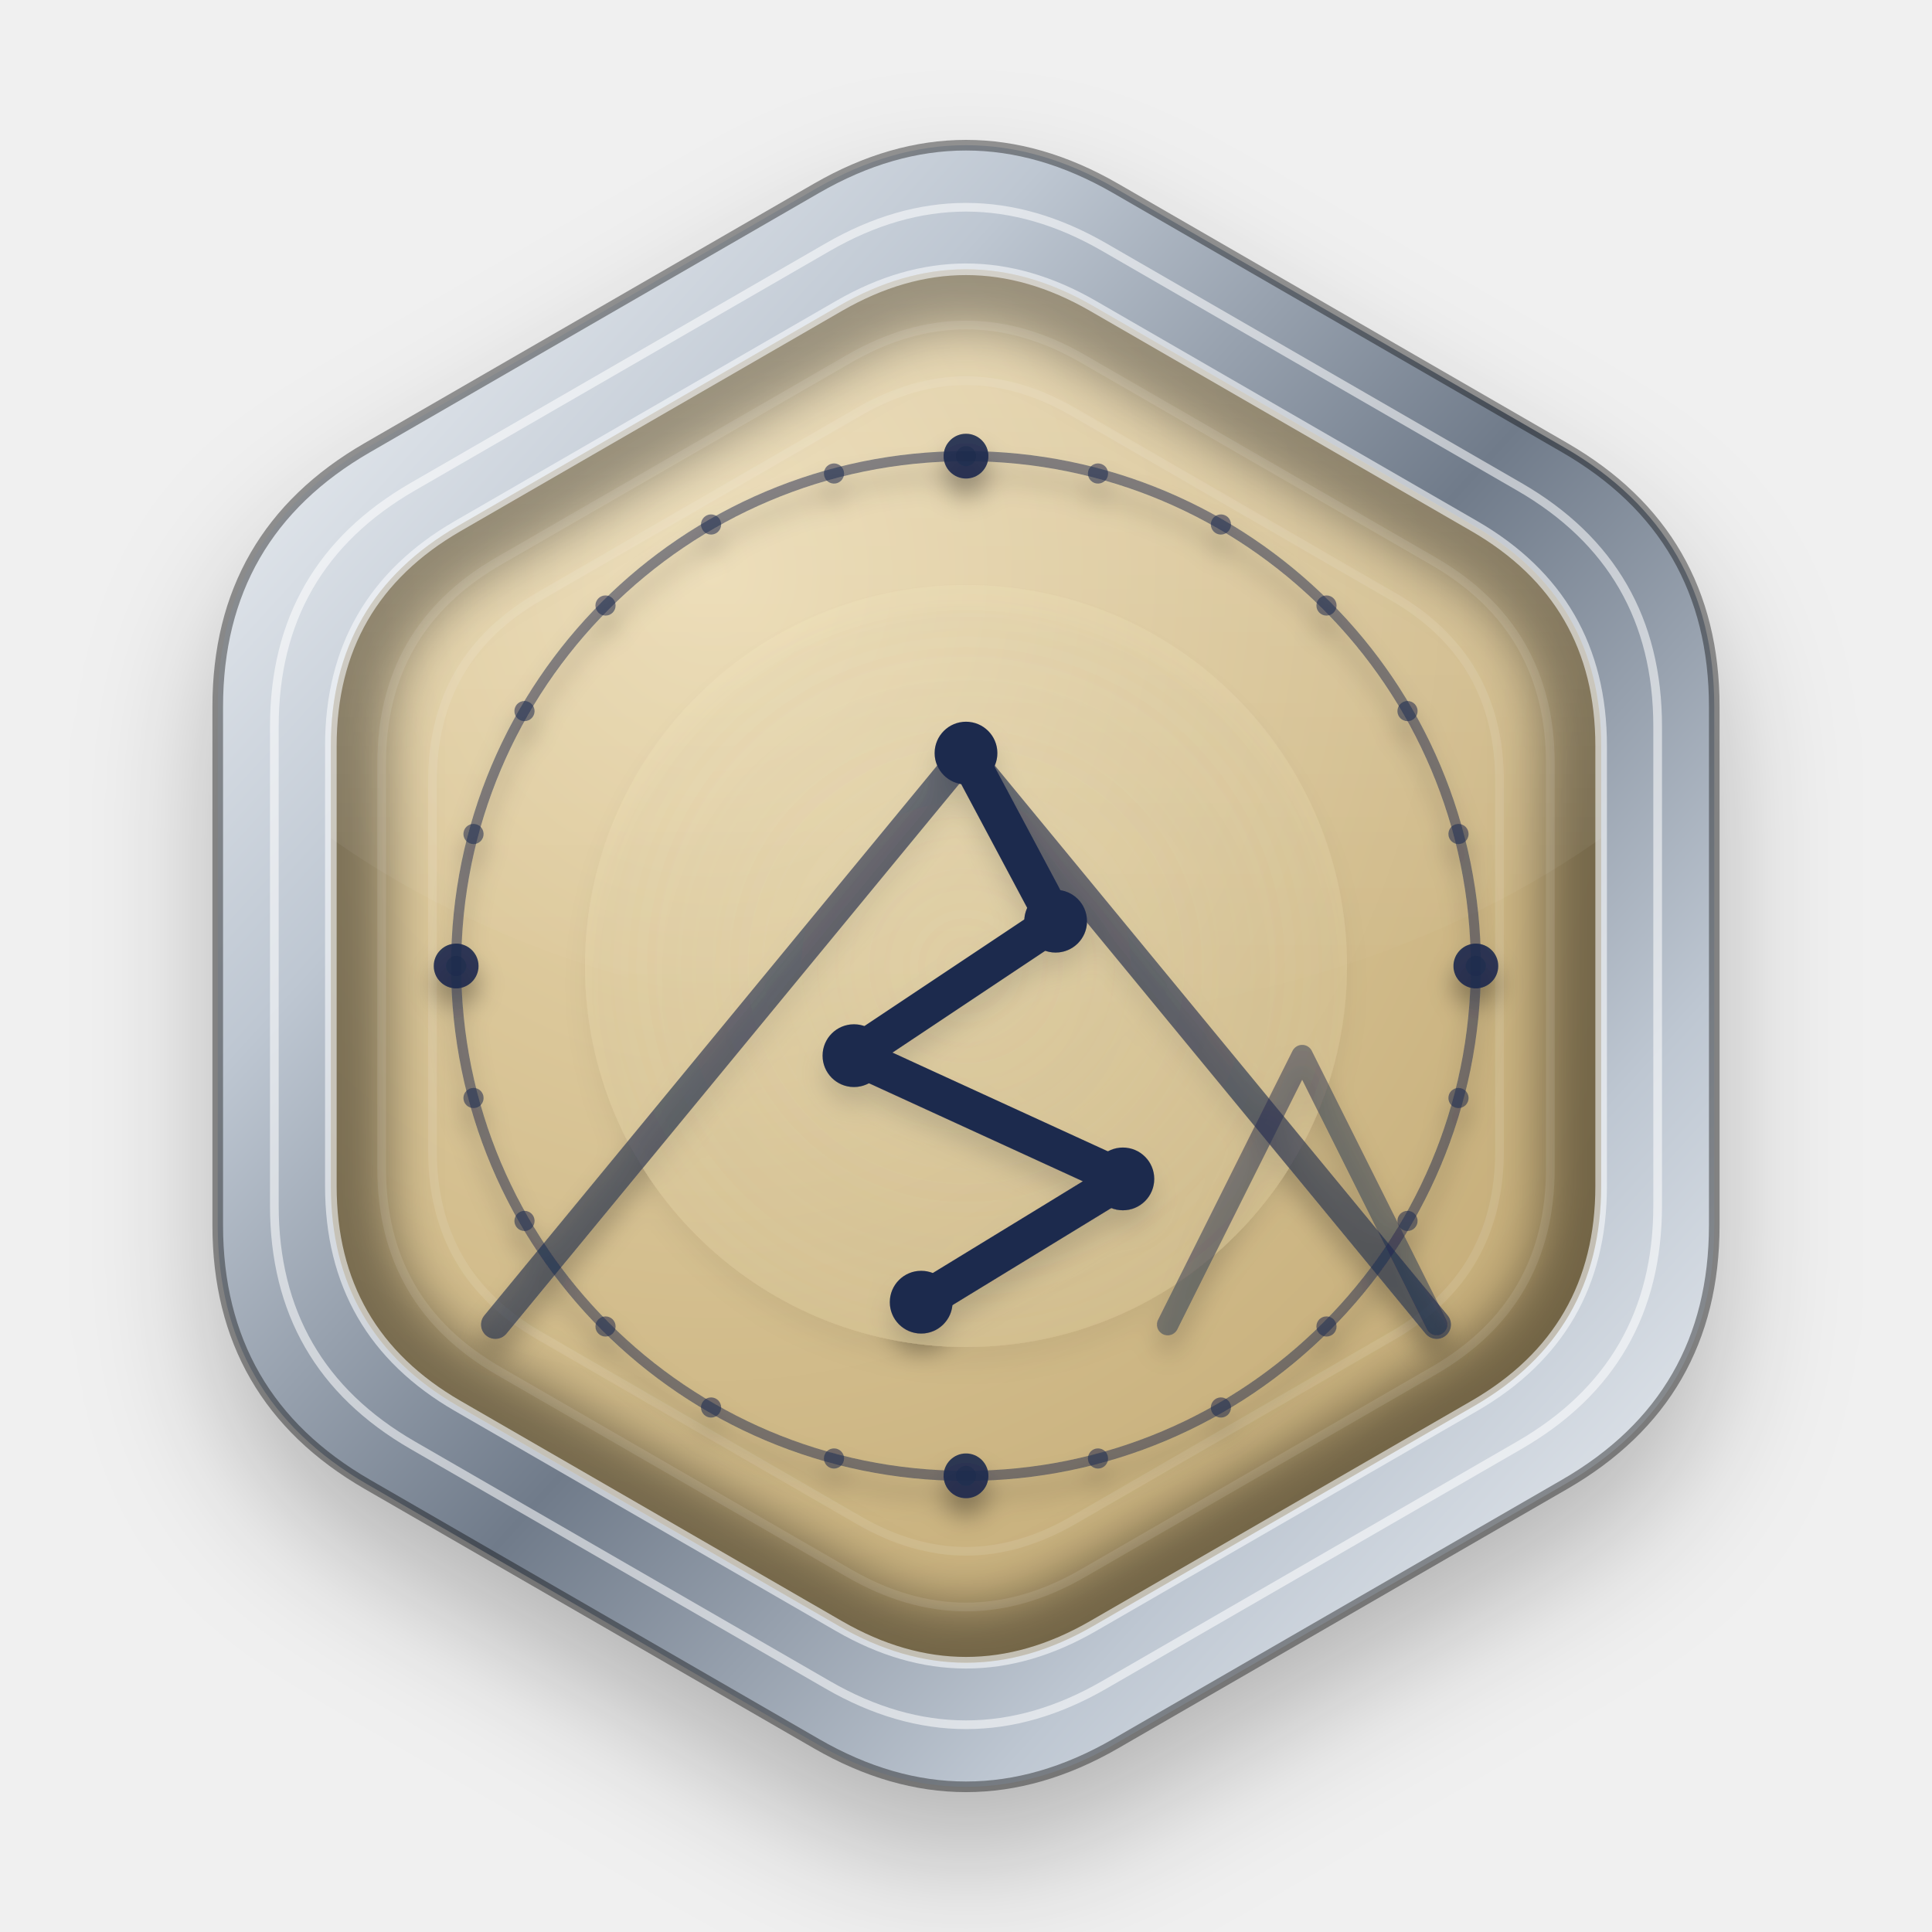
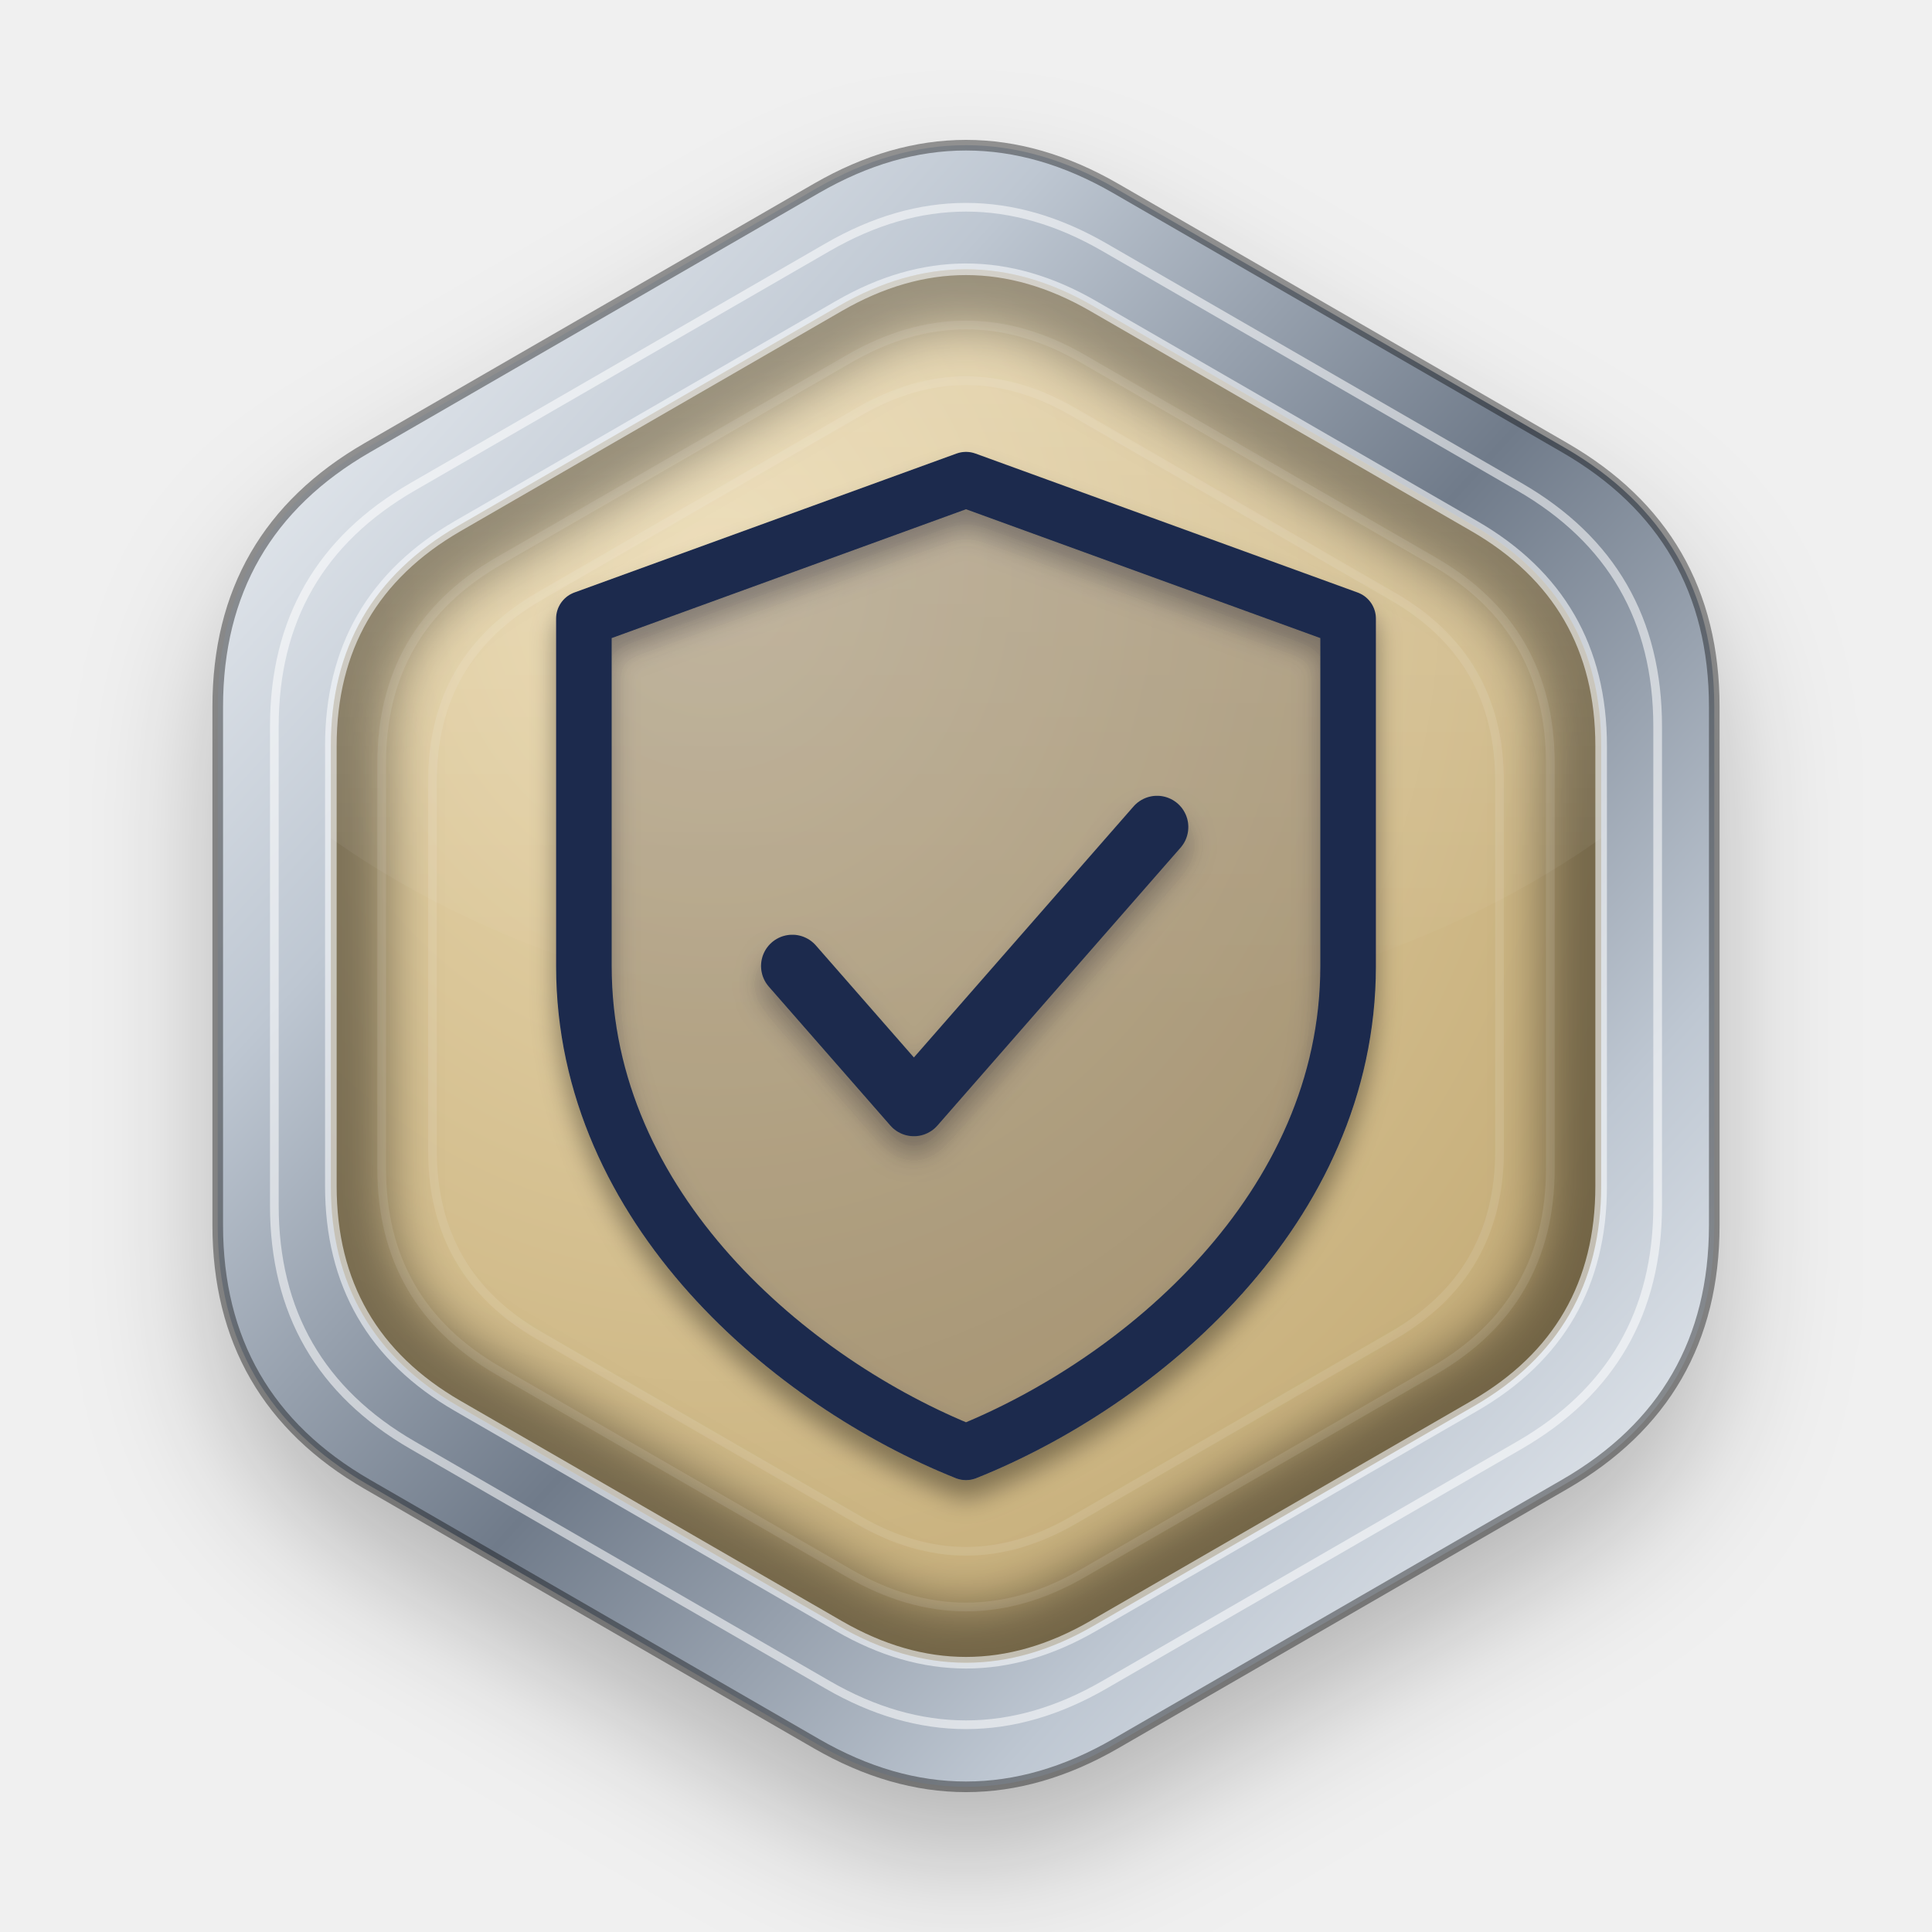
<svg xmlns="http://www.w3.org/2000/svg" viewBox="-100 -100 200 200" width="400" height="400">
  <defs>
    <filter id="blur8" x="-30%" y="-30%" width="160%" height="160%">
      <feGaussianBlur stdDeviation="7" />
    </filter>
    <filter id="blur3" x="-30%" y="-30%" width="160%" height="160%">
      <feGaussianBlur stdDeviation="2.6" />
    </filter>
    <filter id="emb" x="-20%" y="-20%" width="140%" height="140%">
      <feDropShadow dx="0" dy="1.6" stdDeviation="1.1" flood-color="#000" flood-opacity=".38" />
    </filter>
  </defs>
  <style>.mb36 .nf{fill:none} .mb36 .sf{fill:#1F2B4E;fill-opacity:.17} .mb36 .fl{fill:#1F2B4E;stroke:none} .mb36 .gl{fill:url(#b36g);stroke:none}</style>
  <defs>
    <radialGradient id="b36h" cx=".5" cy=".5" r=".5">
      <stop offset=".6" stop-color="#F3D58A" stop-opacity="0" />
      <stop offset=".82" stop-color="#F3D58A" stop-opacity=".95" />
      <stop offset="1" stop-color="#F3D58A" stop-opacity="0" />
    </radialGradient>
    <linearGradient id="b36r" x1="0" y1="0" x2="1" y2="1">
      <stop offset="0" stop-color="#F8FAFC" />
      <stop offset=".28" stop-color="#BEC7D2" />
      <stop offset=".52" stop-color="#707B8A" />
      <stop offset=".76" stop-color="#BEC7D2" />
      <stop offset="1" stop-color="#F8FAFC" />
    </linearGradient>
    <radialGradient id="b36p" cx=".3" cy=".22" r="1.15">
      <stop offset="0" stop-color="#EAD9B0" />
      <stop offset="1" stop-color="#B79C63" />
    </radialGradient>
    <radialGradient id="b36g" cx=".5" cy=".5" r=".5">
      <stop offset="0" stop-color="#FFF3CF" stop-opacity=".95" />
      <stop offset="1" stop-color="#FFF3CF" stop-opacity=".55" />
    </radialGradient>
    <linearGradient id="b36s" x1="0" y1="0" x2="0" y2="1">
      <stop offset="0" stop-color="#fff" stop-opacity=".34" />
      <stop offset="1" stop-color="#fff" stop-opacity="0" />
    </linearGradient>
    <clipPath id="b36c">
      <path d="M-13.15,-68.33Q0,-75.92 13.15,-68.33L52.6,-45.55Q65.75,-37.96 65.75,-22.78L65.75,22.78Q65.75,37.96 52.6,45.55L13.15,68.33Q0,75.92 -13.15,68.33L-52.6,45.55Q-65.75,37.96 -65.75,22.78L-65.75,-22.78Q-65.75,-37.96 -52.6,-45.55Z" />
    </clipPath>
  </defs>
  <path d="M-15.49,-80.5Q0,-89.44 15.49,-80.5L61.97,-53.66Q77.46,-44.72 77.46,-26.83L77.46,26.83Q77.46,44.72 61.97,53.66L15.49,80.5Q0,89.44 -15.49,80.5L-61.97,53.66Q-77.46,44.72 -77.46,26.83L-77.46,-26.83Q-77.46,-44.72 -61.97,-53.66Z" transform="translate(0 7)" fill="#000" opacity=".26" filter="url(#blur8)" />
  <path d="M-15.49,-80.5Q0,-89.44 15.49,-80.5L61.97,-53.66Q77.46,-44.72 77.46,-26.83L77.46,26.83Q77.46,44.72 61.97,53.66L15.49,80.5Q0,89.44 -15.49,80.5L-61.97,53.66Q-77.46,44.72 -77.46,26.83L-77.46,-26.83Q-77.46,-44.72 -61.97,-53.66Z" fill="url(#b36r)" />
  <path d="M-15.49,-80.5Q0,-89.44 15.49,-80.5L61.97,-53.66Q77.46,-44.72 77.46,-26.83L77.46,26.83Q77.46,44.72 61.97,53.66L15.49,80.5Q0,89.44 -15.49,80.5L-61.97,53.66Q-77.46,44.72 -77.46,26.83L-77.46,-26.83Q-77.46,-44.72 -61.97,-53.66Z" fill="none" stroke="#000" stroke-opacity=".38" stroke-width="1.1" />
  <path d="M-14.32,-74.41Q0,-82.68 14.32,-74.41L57.28,-49.61Q71.6,-41.34 71.6,-24.8L71.6,24.8Q71.6,41.34 57.28,49.61L14.32,74.41Q0,82.68 -14.32,74.41L-57.28,49.61Q-71.6,41.34 -71.6,24.8L-71.6,-24.8Q-71.6,-41.34 -57.28,-49.61Z" fill="none" stroke="#fff" stroke-opacity=".55" stroke-width=".9" />
  <path d="M-13.15,-68.33Q0,-75.92 13.15,-68.33L52.6,-45.55Q65.75,-37.96 65.75,-22.78L65.75,22.78Q65.75,37.96 52.6,45.55L13.15,68.33Q0,75.92 -13.15,68.33L-52.6,45.55Q-65.75,37.96 -65.75,22.78L-65.75,-22.78Q-65.75,-37.96 -52.6,-45.55Z" fill="url(#b36p)" />
  <g clip-path="url(#b36c)">
    <path d="M-13.15,-68.33Q0,-75.92 13.15,-68.33L52.6,-45.55Q65.75,-37.96 65.75,-22.78L65.75,22.78Q65.75,37.96 52.6,45.55L13.15,68.33Q0,75.92 -13.15,68.33L-52.6,45.55Q-65.75,37.96 -65.75,22.78L-65.75,-22.78Q-65.75,-37.96 -52.6,-45.55Z" fill="none" stroke="#000" stroke-opacity=".42" stroke-width="12" filter="url(#blur3)" />
    <path d="M-12.1,-62.86Q0,-69.85 12.1,-62.86L48.39,-41.91Q60.49,-34.92 60.49,-20.95L60.49,20.95Q60.49,34.92 48.39,41.91L12.1,62.86Q0,69.85 -12.1,62.86L-48.39,41.91Q-60.49,34.92 -60.49,20.95L-60.49,-20.95Q-60.49,-34.92 -48.39,-41.91Z" fill="none" stroke="#fff" stroke-opacity=".10" stroke-width=".9" />
    <path d="M-11.05,-57.4Q0,-63.77 11.05,-57.4L44.18,-38.26Q55.23,-31.89 55.23,-19.13L55.23,19.13Q55.23,31.89 44.18,38.26L11.05,57.4Q0,63.77 -11.05,57.4L-44.18,38.26Q-55.23,31.89 -55.23,19.13L-55.23,-19.13Q-55.23,-31.89 -44.18,-38.26Z" fill="none" stroke="#fff" stroke-opacity=".10" stroke-width=".9" />
    <ellipse cx="0" cy="-58" rx="92" ry="64" fill="url(#b36s)" />
  </g>
  <path d="M-13.15,-68.33Q0,-75.92 13.15,-68.33L52.6,-45.55Q65.75,-37.96 65.75,-22.78L65.75,22.78Q65.75,37.96 52.6,45.55L13.15,68.33Q0,75.92 -13.15,68.33L-52.6,45.55Q-65.75,37.96 -65.75,22.78L-65.75,-22.78Q-65.75,-37.96 -52.6,-45.55Z" fill="none" stroke="#F8FAFC" stroke-opacity=".6" stroke-width="1.2" />
  <g filter="url(#emb)" fill="none" stroke="#1F2B4E" stroke-linecap="round" stroke-linejoin="round" class="mb36" transform="scale(1.16)">
-     <circle cx="0" cy="0" r="34" class="gl" stroke="none" opacity="0.22" />
-     <circle cx="0" cy="0" r="45.5" fill="none" stroke-width="0.9" opacity="0.5" />
-     <circle cx="0" cy="-45.5" r="0.9" class="fl" stroke="none" opacity="0.55" />
-     <circle cx="11.78" cy="-43.95" r="0.9" class="fl" stroke="none" opacity="0.55" />
-     <circle cx="22.75" cy="-39.4" r="0.9" class="fl" stroke="none" opacity="0.55" />
-     <circle cx="32.17" cy="-32.17" r="0.9" class="fl" stroke="none" opacity="0.55" />
-     <circle cx="39.4" cy="-22.75" r="0.9" class="fl" stroke="none" opacity="0.55" />
-     <circle cx="43.95" cy="-11.78" r="0.9" class="fl" stroke="none" opacity="0.55" />
-     <circle cx="45.5" cy="0" r="0.9" class="fl" stroke="none" opacity="0.55" />
-     <circle cx="43.95" cy="11.78" r="0.9" class="fl" stroke="none" opacity="0.55" />
-     <circle cx="39.4" cy="22.75" r="0.9" class="fl" stroke="none" opacity="0.55" />
-     <circle cx="32.17" cy="32.17" r="0.9" class="fl" stroke="none" opacity="0.55" />
-     <circle cx="22.75" cy="39.4" r="0.9" class="fl" stroke="none" opacity="0.55" />
-     <circle cx="11.78" cy="43.95" r="0.9" class="fl" stroke="none" opacity="0.55" />
-     <circle cx="0" cy="45.5" r="0.9" class="fl" stroke="none" opacity="0.55" />
-     <circle cx="-11.78" cy="43.95" r="0.9" class="fl" stroke="none" opacity="0.55" />
-     <circle cx="-22.75" cy="39.4" r="0.9" class="fl" stroke="none" opacity="0.55" />
-     <circle cx="-32.17" cy="32.17" r="0.9" class="fl" stroke="none" opacity="0.55" />
-     <circle cx="-39.4" cy="22.75" r="0.9" class="fl" stroke="none" opacity="0.55" />
-     <circle cx="-43.95" cy="11.78" r="0.9" class="fl" stroke="none" opacity="0.55" />
-     <circle cx="-45.5" cy="0" r="0.9" class="fl" stroke="none" opacity="0.55" />
-     <circle cx="-43.95" cy="-11.78" r="0.9" class="fl" stroke="none" opacity="0.55" />
-     <circle cx="-39.4" cy="-22.75" r="0.9" class="fl" stroke="none" opacity="0.55" />
-     <circle cx="-32.17" cy="-32.17" r="0.9" class="fl" stroke="none" opacity="0.55" />
-     <circle cx="-22.75" cy="-39.4" r="0.9" class="fl" stroke="none" opacity="0.55" />
-     <circle cx="-11.78" cy="-43.95" r="0.9" class="fl" stroke="none" opacity="0.55" />
-     <circle cx="0" cy="-45.5" r="2" class="fl" stroke="none" opacity="0.9" />
-     <circle cx="45.5" cy="0" r="2" class="fl" stroke="none" opacity="0.9" />
-     <circle cx="0" cy="45.5" r="2" class="fl" stroke="none" opacity="0.9" />
-     <circle cx="-45.5" cy="0" r="2" class="fl" stroke="none" opacity="0.9" />
-     <polyline points="-42,32 0,-19 42,32" class="nf" stroke-width="2.56" opacity="0.6" />
-     <polyline points="18,32 30,8 42,32" class="nf" stroke-width="1.92" opacity="0.45" />
-     <polyline points="-4,30 14,19 -10,8 8,-4 0,-19" class="nf" stroke-width="3.36" opacity="1" />
-     <circle cx="-4" cy="30" r="2.8" class="fl" stroke="none" opacity="1" />
-     <circle cx="14" cy="19" r="2.8" class="fl" stroke="none" opacity="1" />
-     <circle cx="-10" cy="8" r="2.8" class="fl" stroke="none" opacity="1" />
-     <circle cx="8" cy="-4" r="2.8" class="fl" stroke="none" opacity="1" />
-     <circle cx="0" cy="-19" r="2.8" class="fl" stroke="none" opacity="1" />
+     <defs>
+       <linearGradient id="fireG" x1="0" y1="0" x2="0" y2="1">
+         <stop offset="0" stop-color="#FFD66B" />
+         <stop offset=".55" stop-color="#FF9A2E" />
+         <stop offset="1" stop-color="#F0561B" />
+       </linearGradient>
+       <linearGradient id="goldG" x1="0" y1="0" x2="1" y2="1">
+         <stop offset="0" stop-color="#FFF0A8" />
+         <stop offset=".5" stop-color="#F2BE3A" />
+         <stop offset="1" stop-color="#C98A0C" />
+       </linearGradient>
+     </defs>
+     <g transform="translate(0 0) scale(1.55)">
+       <path d="M0,-28 L22,-20 V0 C22,14 10,24 0,28 C-10,24 -22,14 -22,0 V-20Z" class="sf" stroke-width="3.2" stroke-linejoin="round" />
+       <path d="M-10,0 L-3,8 L11,-8" class="nf" stroke-width="3.6" />
+     </g>
  </g>
</svg>
